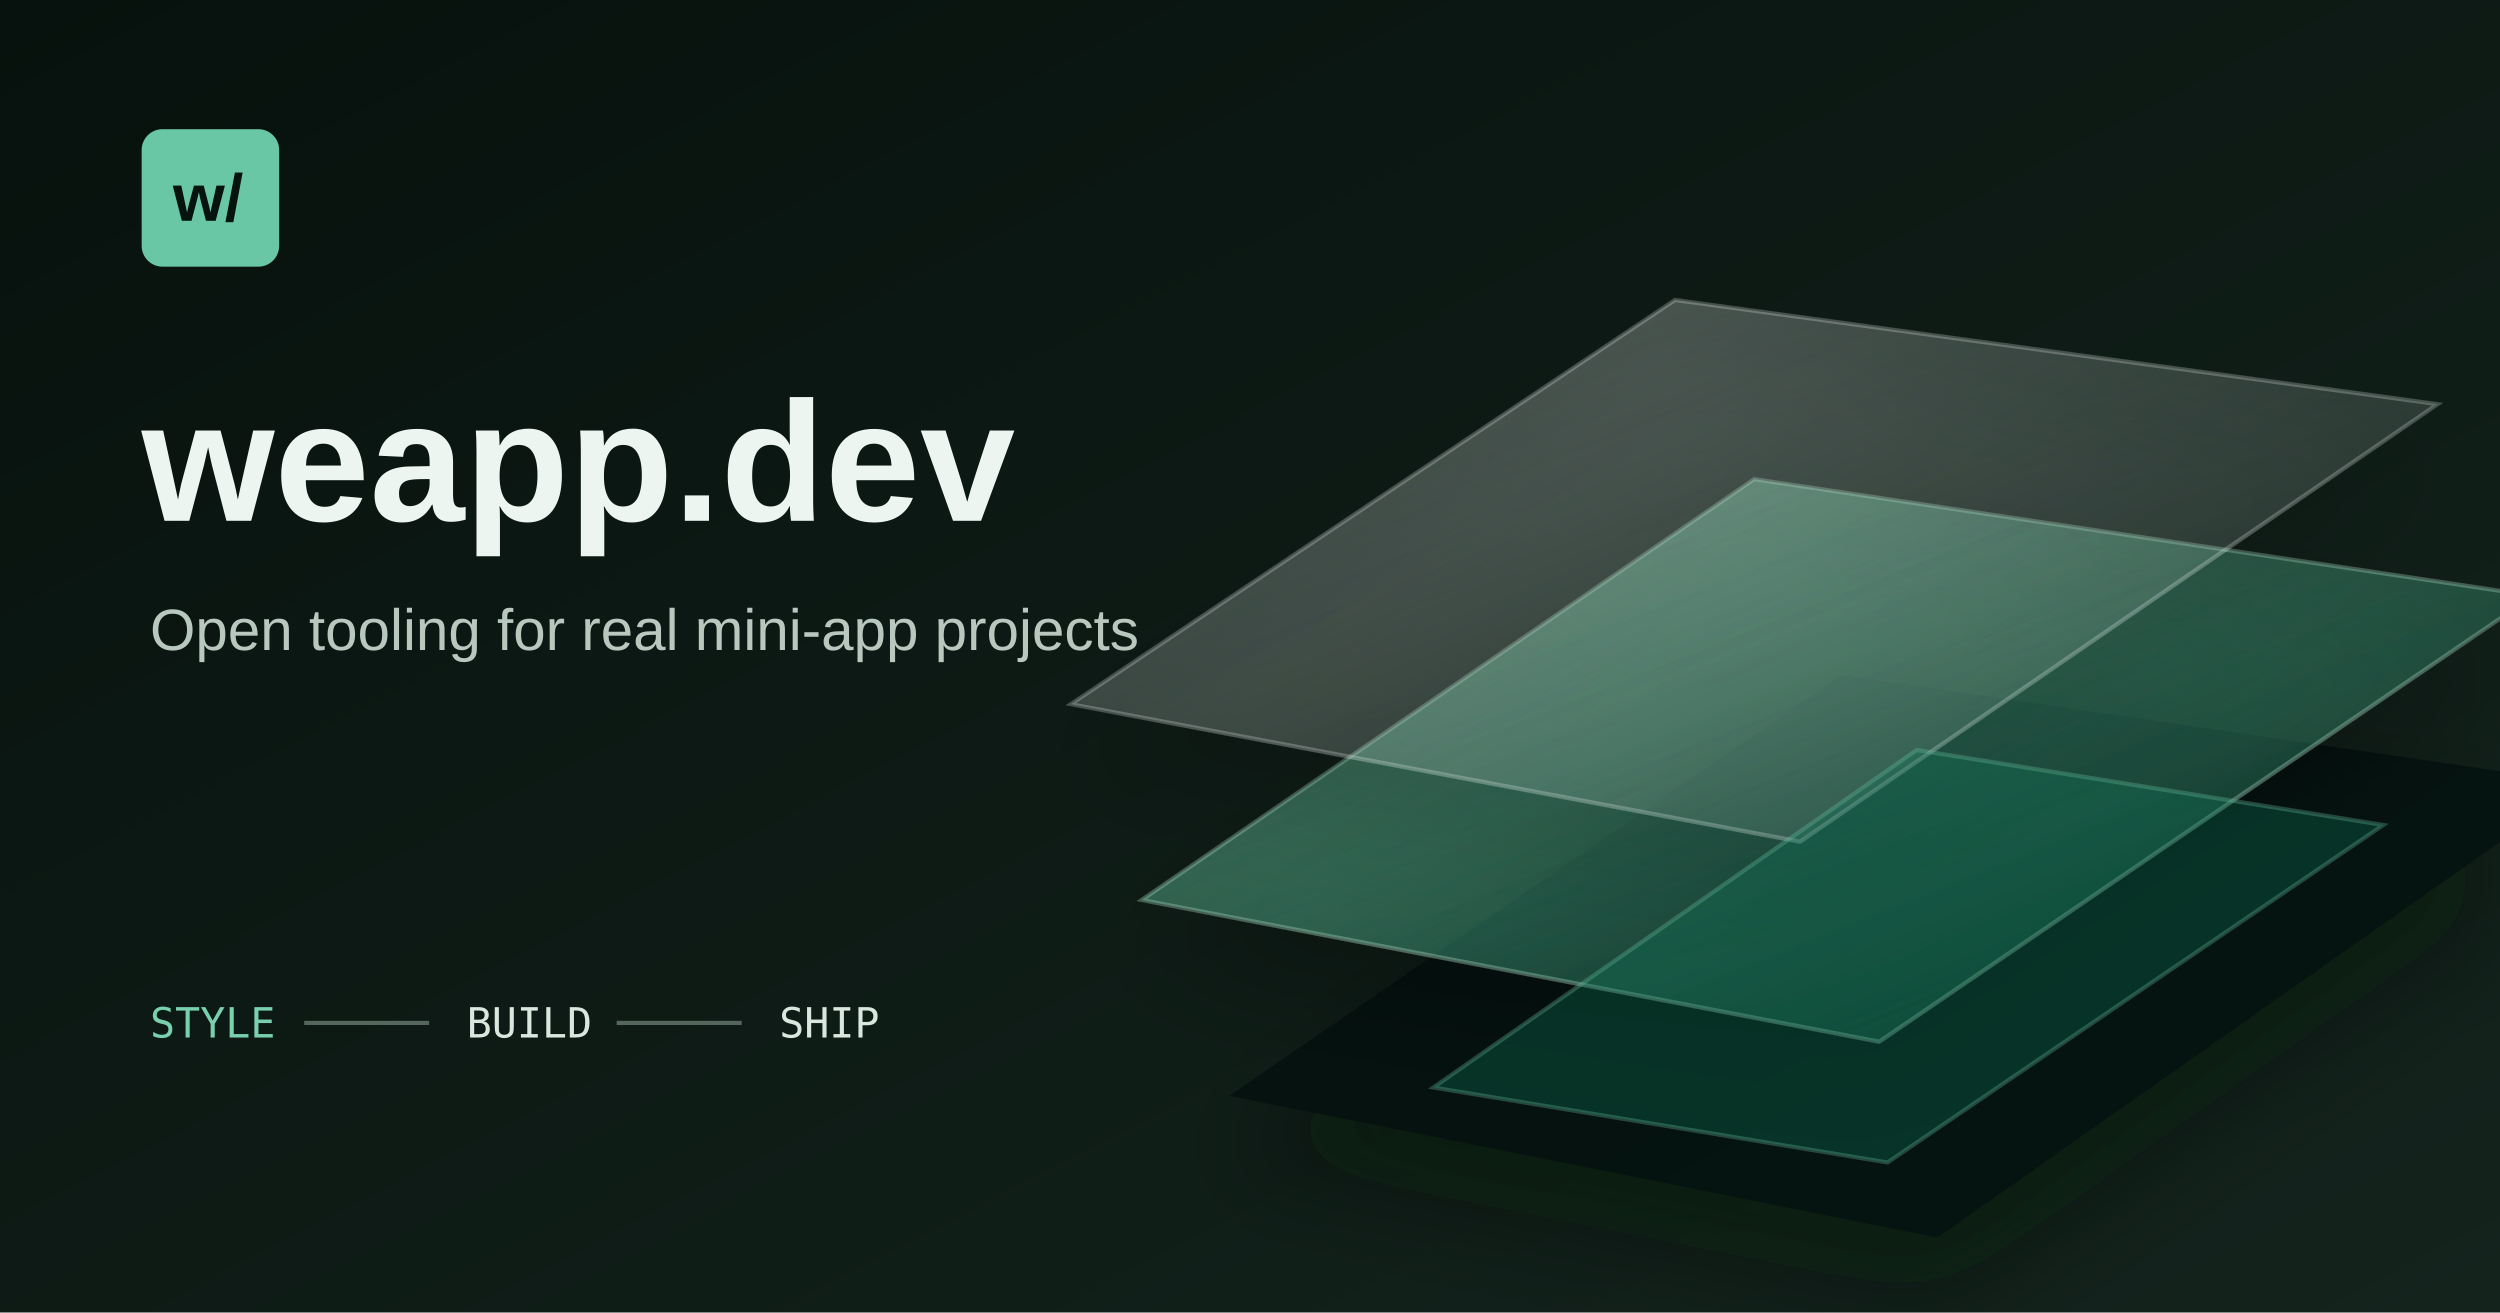
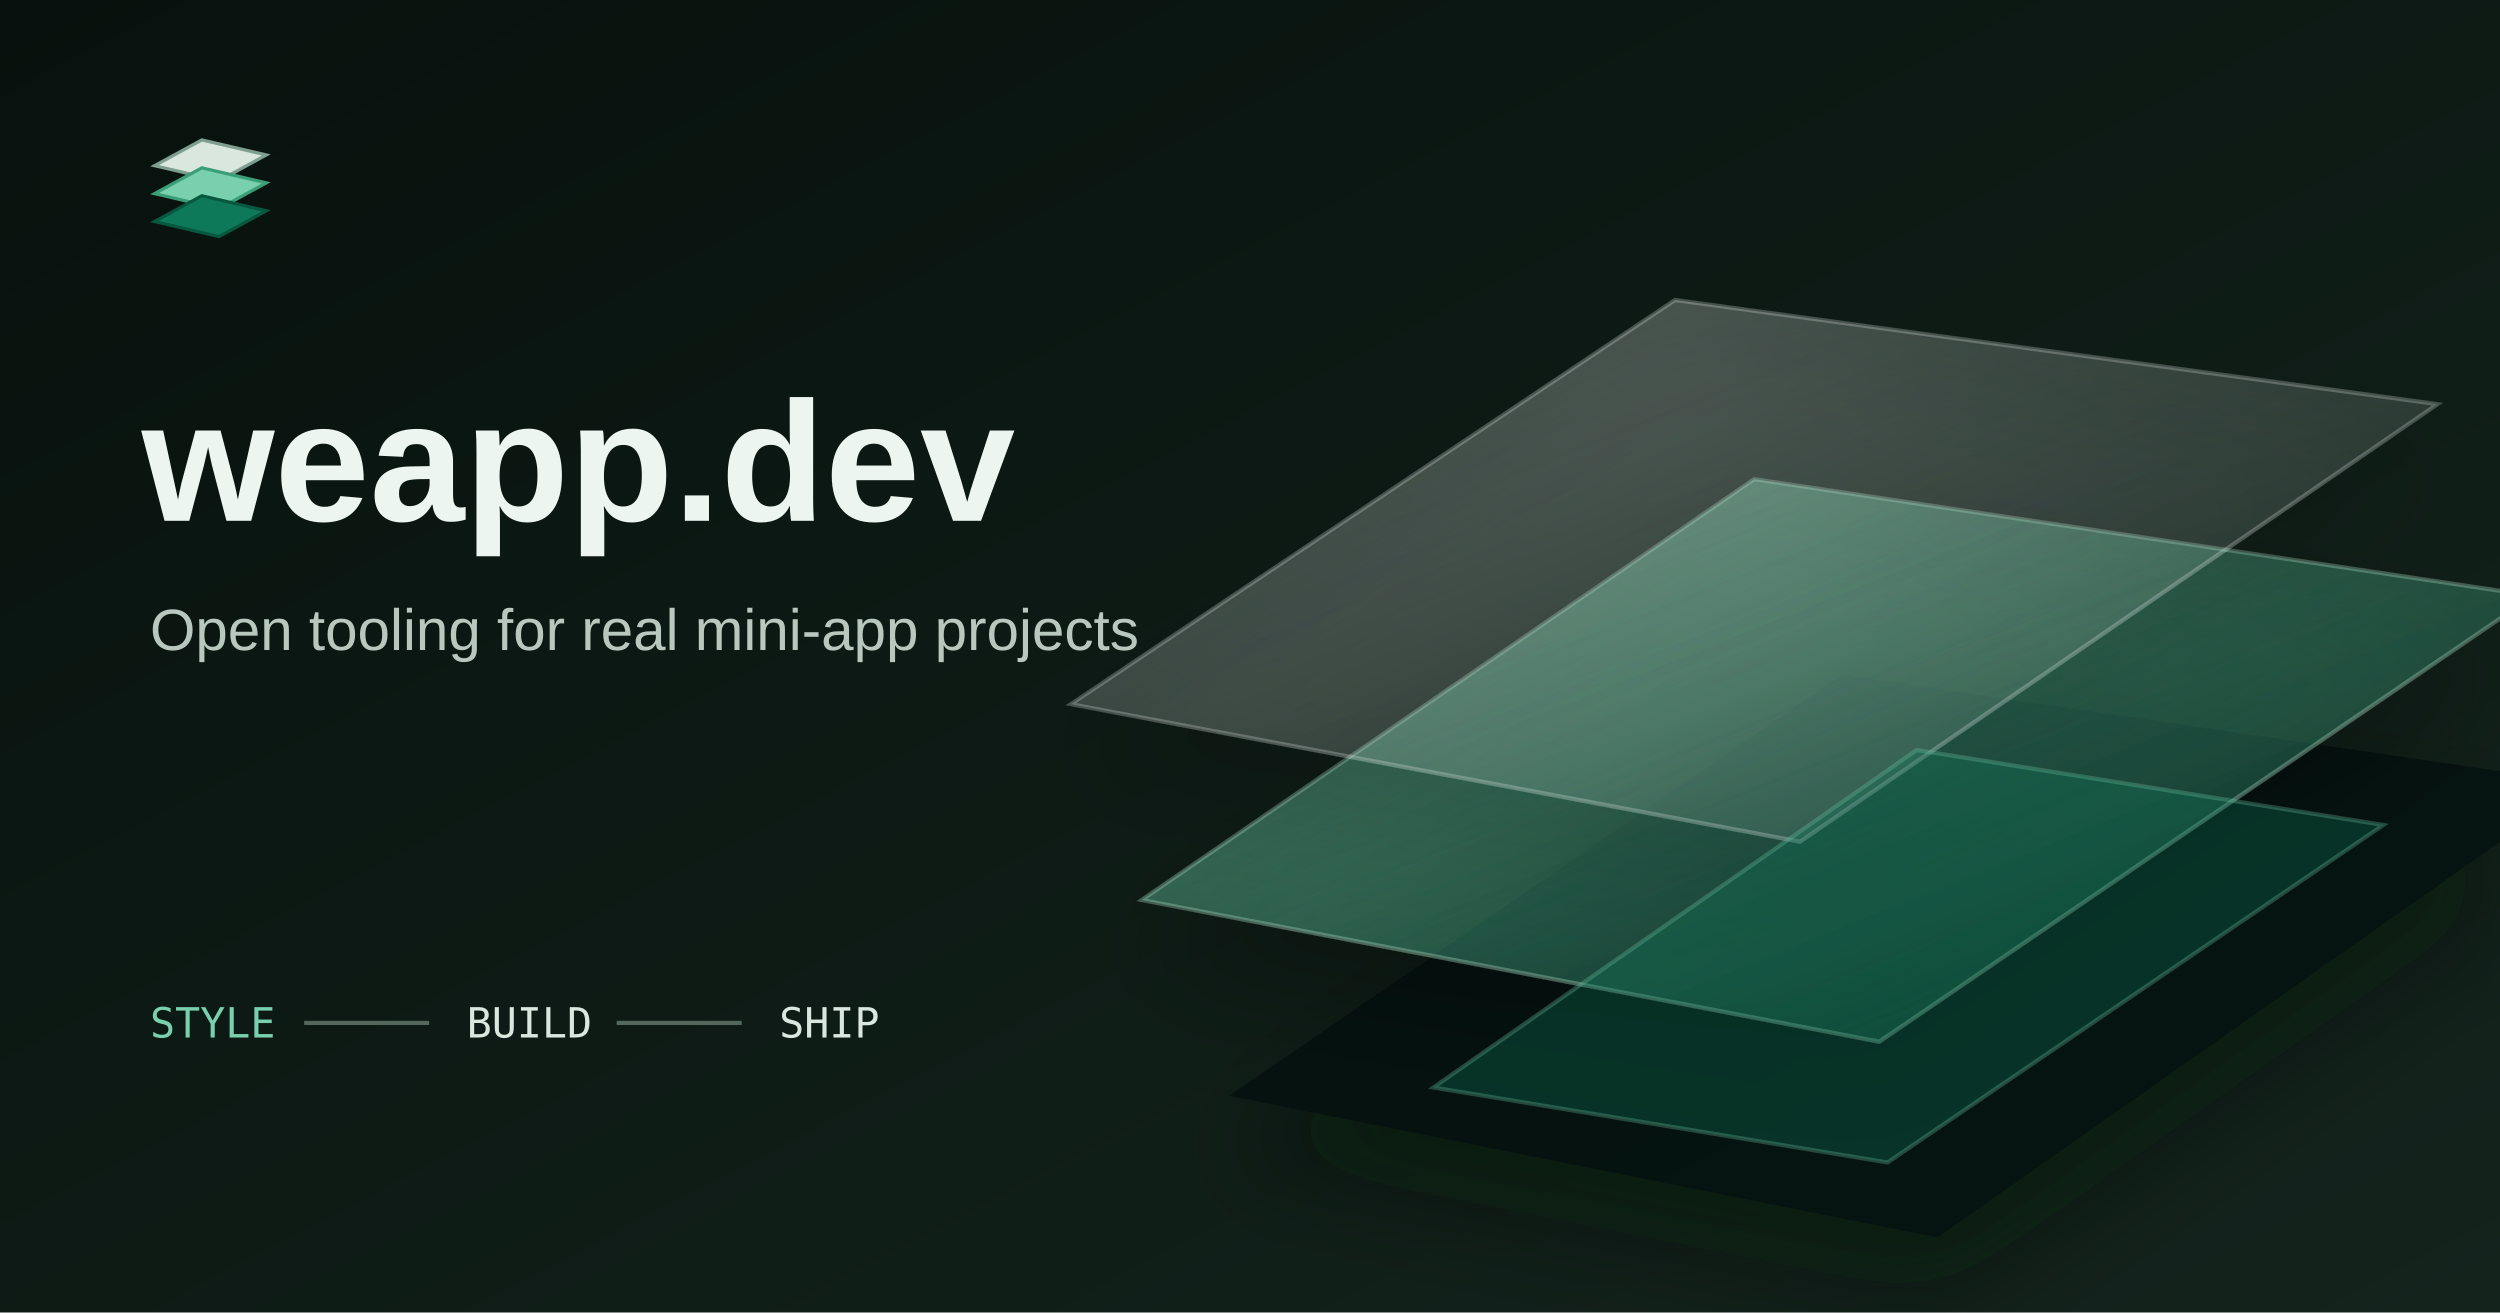
<svg xmlns="http://www.w3.org/2000/svg" width="1200" height="630" viewBox="0 0 1200 630">
  <defs>
    <linearGradient id="background" x1="0" y1="0" x2="1" y2="1">
      <stop offset="0" stop-color="#07110d" />
      <stop offset="1" stop-color="#14241d" />
    </linearGradient>
    <linearGradient id="green-sheet" x1="0" y1="0" x2="1" y2="1">
      <stop offset="0" stop-color="#8bd8b7" stop-opacity=".62" />
      <stop offset="1" stop-color="#0e7958" stop-opacity=".16" />
    </linearGradient>
    <linearGradient id="silver-sheet" x1="0" y1="0" x2="1" y2="1">
      <stop offset="0" stop-color="#f4f7f5" stop-opacity=".34" />
      <stop offset="1" stop-color="#89a79a" stop-opacity=".06" />
    </linearGradient>
    <filter id="shadow" x="-40%" y="-40%" width="180%" height="180%">
      <feDropShadow dx="0" dy="28" stdDeviation="24" flood-color="#020805" flood-opacity=".58" />
    </filter>
  </defs>
  <rect width="1200" height="630" fill="url(#background)" />
  <path d="M590 526 L884 324 L1240 376 L930 594 Z" fill="#06100c" opacity=".7" filter="url(#shadow)" />
  <path d="M548 432 L842 230 L1216 286 L902 500 Z" fill="url(#green-sheet)" stroke="#b7ead4" stroke-opacity=".3" stroke-width="2" filter="url(#shadow)" />
  <path d="M514 338 L804 144 L1170 194 L864 404 Z" fill="url(#silver-sheet)" stroke="#f4f7f5" stroke-opacity=".24" stroke-width="2" filter="url(#shadow)" />
  <path d="M688 522 L920 360 L1144 396 L906 558 Z" fill="#0e7958" fill-opacity=".32" stroke="#70c6a5" stroke-opacity=".3" stroke-width="2" />
-   <rect x="68" y="62" width="66" height="66" rx="10" fill="#69c7a5" />
-   <text x="83" y="106" font-family="Arial, sans-serif" font-size="32" font-weight="700" fill="#07130e">w/</text>
+   <g transform="translate(68 62) scale(1.03125)">
+     <path d="M6 17L28 5L58 12L36 24L6 17Z" fill="#D9E7DF" stroke="#7E9E8F" stroke-width="1.5" />
+     <path d="M6 30L28 18L58 25L36 37L6 30Z" fill="#79D0AE" stroke="#3C9E78" stroke-width="1.5" />
+     <path d="M6 43L28 31L58 38L36 50L6 43Z" fill="#0E7958" stroke="#07583F" stroke-width="1.5" />
+   </g>
  <text x="68" y="250" font-family="Arial, sans-serif" font-size="82" font-weight="700" fill="#edf5f0">weapp.dev</text>
  <text x="72" y="312" font-family="Arial, sans-serif" font-size="28" font-weight="500" fill="#b8c8bf">Open tooling for real mini-app projects</text>
  <text x="72" y="498" font-family="monospace" font-size="20" fill="#79d0ae">STYLE</text>
  <path d="M146 491 H206" stroke="#53675d" stroke-width="2" />
  <text x="224" y="498" font-family="monospace" font-size="20" fill="#d9e7df">BUILD</text>
  <path d="M296 491 H356" stroke="#53675d" stroke-width="2" />
  <text x="374" y="498" font-family="monospace" font-size="20" fill="#d9e7df">SHIP</text>
</svg>
